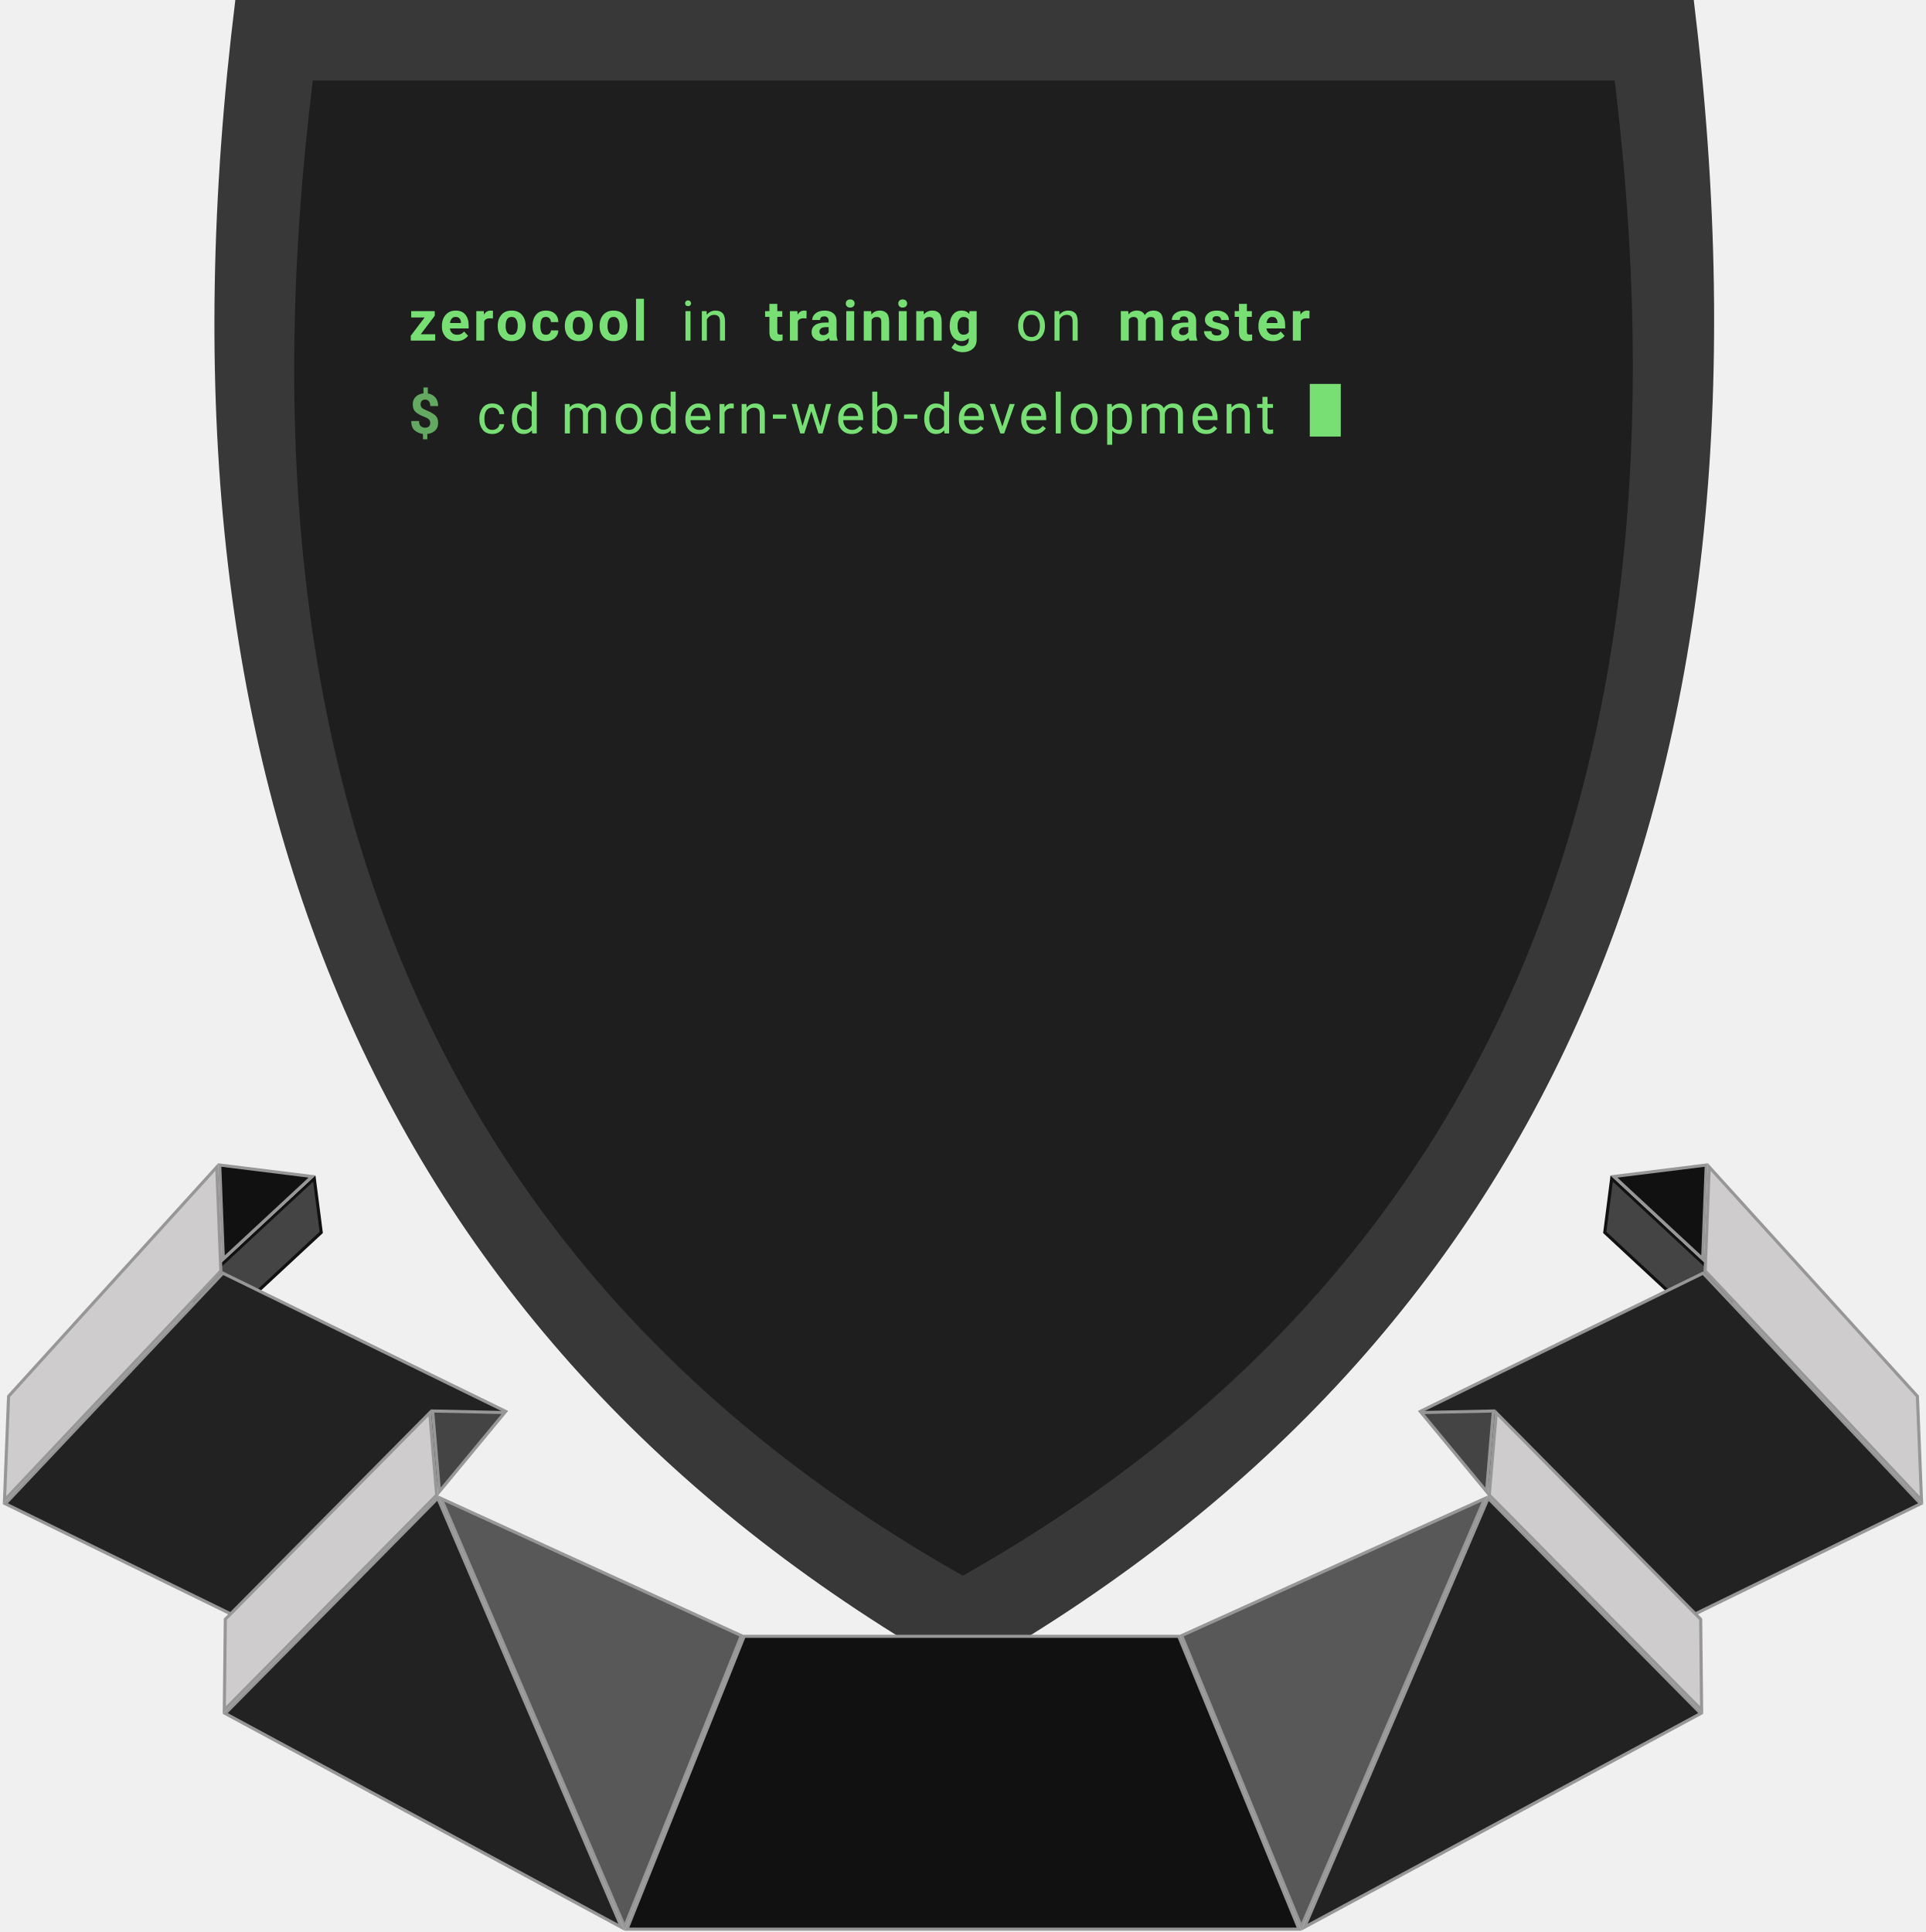
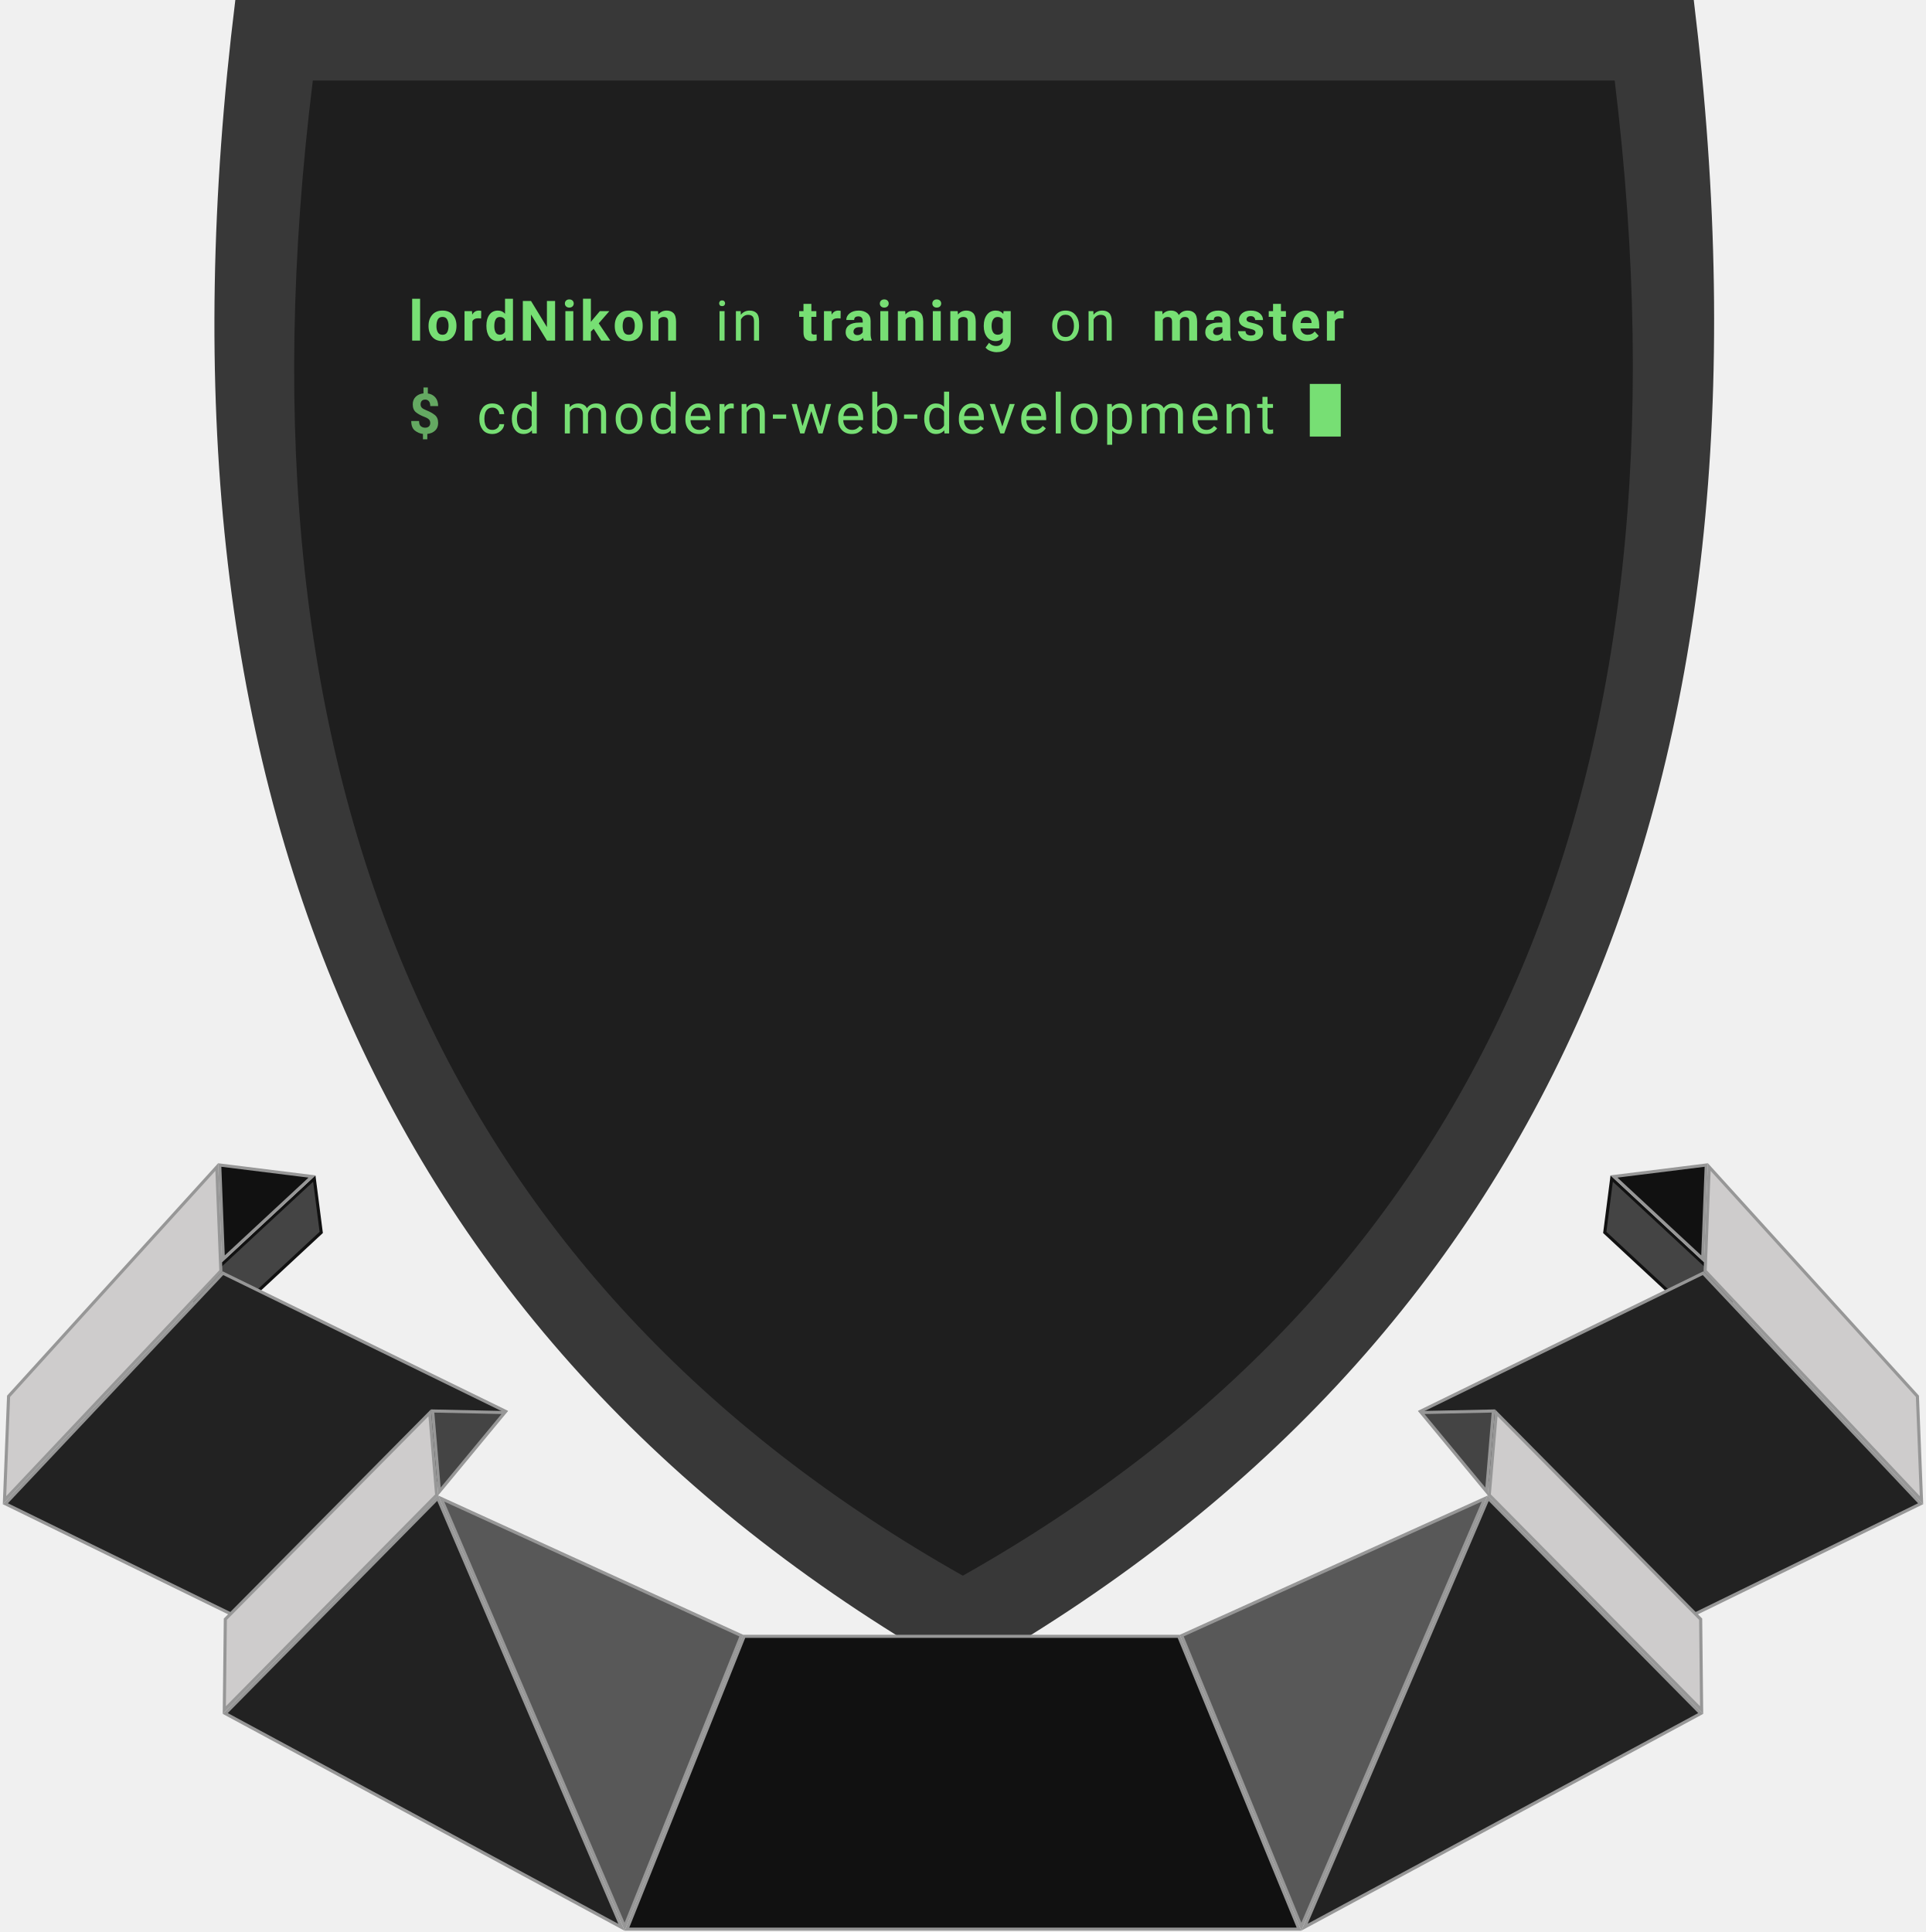
<svg xmlns="http://www.w3.org/2000/svg" xmlns:xlink="http://www.w3.org/1999/xlink" width="622px" height="624px" viewBox="0 0 622 624" version="1.1">
  <defs>
    <path d="M6.028,0 L426.462,0 C454.13,227.102 383.958,388.074 215.945,482.919 C47.929,388.073 -22.043,227.1 6.028,0 Z" id="path-1" />
  </defs>
  <g id="Page-1" stroke="none" stroke-width="1" fill="none" fill-rule="evenodd">
    <g id="new-logo" transform="translate(1, 0)">
      <path d="M75,0 L546.003,0 C577,254.415 498.387,434.749 310.166,541 C121.942,434.747 43.553,254.413 75,0 Z" id="outer-shield" fill="#383838" />
      <g id="inner-shield" transform="translate(94, 26)">
        <mask id="mask-2" fill="white">
          <use xlink:href="#path-1" />
        </mask>
        <use id="Mask" fill="#1E1E1E" xlink:href="#path-1" />
-         <text id="zerocool" mask="url(#mask-2)" font-family="Roboto-Bold, Roboto" font-size="18" font-weight="bold" letter-spacing="1.05" fill="#77DF74">
-           <tspan x="37" y="84">zerocool</tspan>
+         <text id="lordNikon" mask="url(#mask-2)" font-family="Roboto-Bold, Roboto" font-size="18" font-weight="bold" letter-spacing="1.05" fill="#77DF74">
+           <tspan x="37" y="84">lordNikon</tspan>
        </text>
        <text id="$" mask="url(#mask-2)" font-family="Roboto-Bold, Roboto" font-size="18" font-weight="bold" letter-spacing="1.05" fill="#64A962">
          <tspan x="37" y="114">$</tspan>
        </text>
        <text id="training" mask="url(#mask-2)" font-family="Roboto-Bold, Roboto" font-size="18" font-weight="bold" letter-spacing="1.05" fill="#77DF74">
-           <tspan x="152" y="84">training</tspan>
+           <tspan x="163" y="84">training</tspan>
        </text>
        <text id="master" mask="url(#mask-2)" font-family="Roboto-Bold, Roboto" font-size="18" font-weight="bold" letter-spacing="1.05" fill="#77DF74">
-           <tspan x="266" y="84">master</tspan>
+           <tspan x="277" y="84">master</tspan>
        </text>
        <text id="in" mask="url(#mask-2)" font-family="Roboto-Regular, Roboto" font-size="18" font-weight="normal" letter-spacing="1.05" fill="#77DF74">
-           <tspan x="125" y="84">in</tspan>
+           <tspan x="136" y="84">in</tspan>
        </text>
        <text id="cd-modern-web-develo" mask="url(#mask-2)" font-family="Roboto-Regular, Roboto" font-size="18" font-weight="normal" letter-spacing="1.05" fill="#77DF74">
          <tspan x="59" y="114">cd modern-web-development</tspan>
        </text>
        <rect id="Rectangle-2" fill="#77DF74" mask="url(#mask-2)" x="328" y="98" width="10" height="17" />
        <text id="on" mask="url(#mask-2)" font-family="Roboto-Regular, Roboto" font-size="18" font-weight="normal" letter-spacing="1.05" fill="#77DF74">
-           <tspan x="233" y="84">on</tspan>
+           <tspan x="244" y="84">on</tspan>
        </text>
      </g>
      <g id="banner" transform="translate(0, 376)">
        <polygon id="Polygon-5-Copy-2" stroke="#111111" fill="#444444" points="100.5 4.648 102.742 22.051 63.63 58.36 61.387 40.957" />
        <polygon id="Polygon-5-Copy-3" stroke="#111111" fill="#444444" transform="translate(537.935, 31.50391) scale(-1, 1) translate(-537.935, -31.50391) " points="556.368 4.648 558.61 22.051 519.503 58.36 517.26 40.957" />
        <path d="M239.338,152.5 L201.484,247.08 L418.504,247.08 L379.665,152.5 L239.338,152.5 Z" id="Rectangle" stroke="#979797" fill="#111111" />
        <polygon id="Polygon-4" stroke="#979797" fill="#222222" points="70.98 35.21 162.242 79.823 91.994 154.289 0.73 109.68" />
        <polygon id="Polygon-4-Copy" stroke="#979797" fill="#222222" transform="translate(538.515, 94.74957) scale(-1, 1) translate(-538.515, -94.74957) " points="528.009 35.21 619.27 79.823 549.022 154.289 457.76 109.68" />
        <polygon id="Polygon-5" stroke="#979797" fill="#111111" points="69.962 0.278 99.758 3.984 71.129 30.576" />
        <polygon id="Polygon-5-Copy" stroke="#979797" fill="#111111" transform="translate(535.14, 15.42707) scale(-1, 1) translate(-535.14, -15.42707) " points="520.24 0.278 550.04 3.984 521.407 30.576" />
        <polygon id="Polygon" stroke="#979797" fill="#585858" points="141.5 108 238.414 152.274 200.727 246.296" />
        <polygon id="Polygon" stroke="#979797" fill="#222222" points="479.612 107.909 548.259 177.419 420.285 246.45" />
        <polygon id="Polygon-Copy" stroke="#979797" fill="#222222" transform="translate(135.7315, 177.1904) scale(-1, 1) translate(-135.7315, -177.1904) " points="131.089 107.882 199.723 177.419 71.74 246.499" />
        <polygon id="Polygon" stroke="#979797" fill="#585858" transform="translate(429.5691, 177.149) scale(-1, 1) translate(-429.5691, -177.149) " points="380.633 108 478.505 152.266 439.873 246.298" />
        <polygon id="Polygon-2" stroke="#979797" fill="#CECCCC" points="137.779 80.312 140.018 106.885 71.437 176.31 71.771 146.977" />
        <polygon id="Polygon-2-Copy" stroke="#979797" fill="#CECCCC" transform="translate(514.2492, 128.3093) scale(-1, 1) translate(-514.2492, -128.3093) " points="546.274 80.312 548.542 106.86 479.956 176.306 480.266 146.977" />
        <polygon id="Polygon-2-Copy-2" stroke="#979797" fill="#CECCCC" points="69.01 0.92 70.325 34.468 0.452 108.534 1.771 74.977" />
        <polygon id="Polygon-2-Copy-3" stroke="#979797" fill="#CECCCC" transform="translate(584.615, 54.7268) scale(-1, 1) translate(-584.615, -54.7268) " points="618.235 0.92 619.55 34.468 549.68 108.534 550.999 74.977" />
        <polygon id="Polygon-3-Copy" stroke="#979797" fill="#444444" transform="translate(469.6353, 92.72202) scale(-1, 1) translate(-469.6353, -92.72202) " points="457.99 79.728 481.281 80.227 460.185 105.716" />
        <polygon id="Polygon-3" stroke="#979797" fill="#444444" points="138.72 79.728 162.011 80.227 140.916 105.716" />
      </g>
    </g>
  </g>
</svg>
